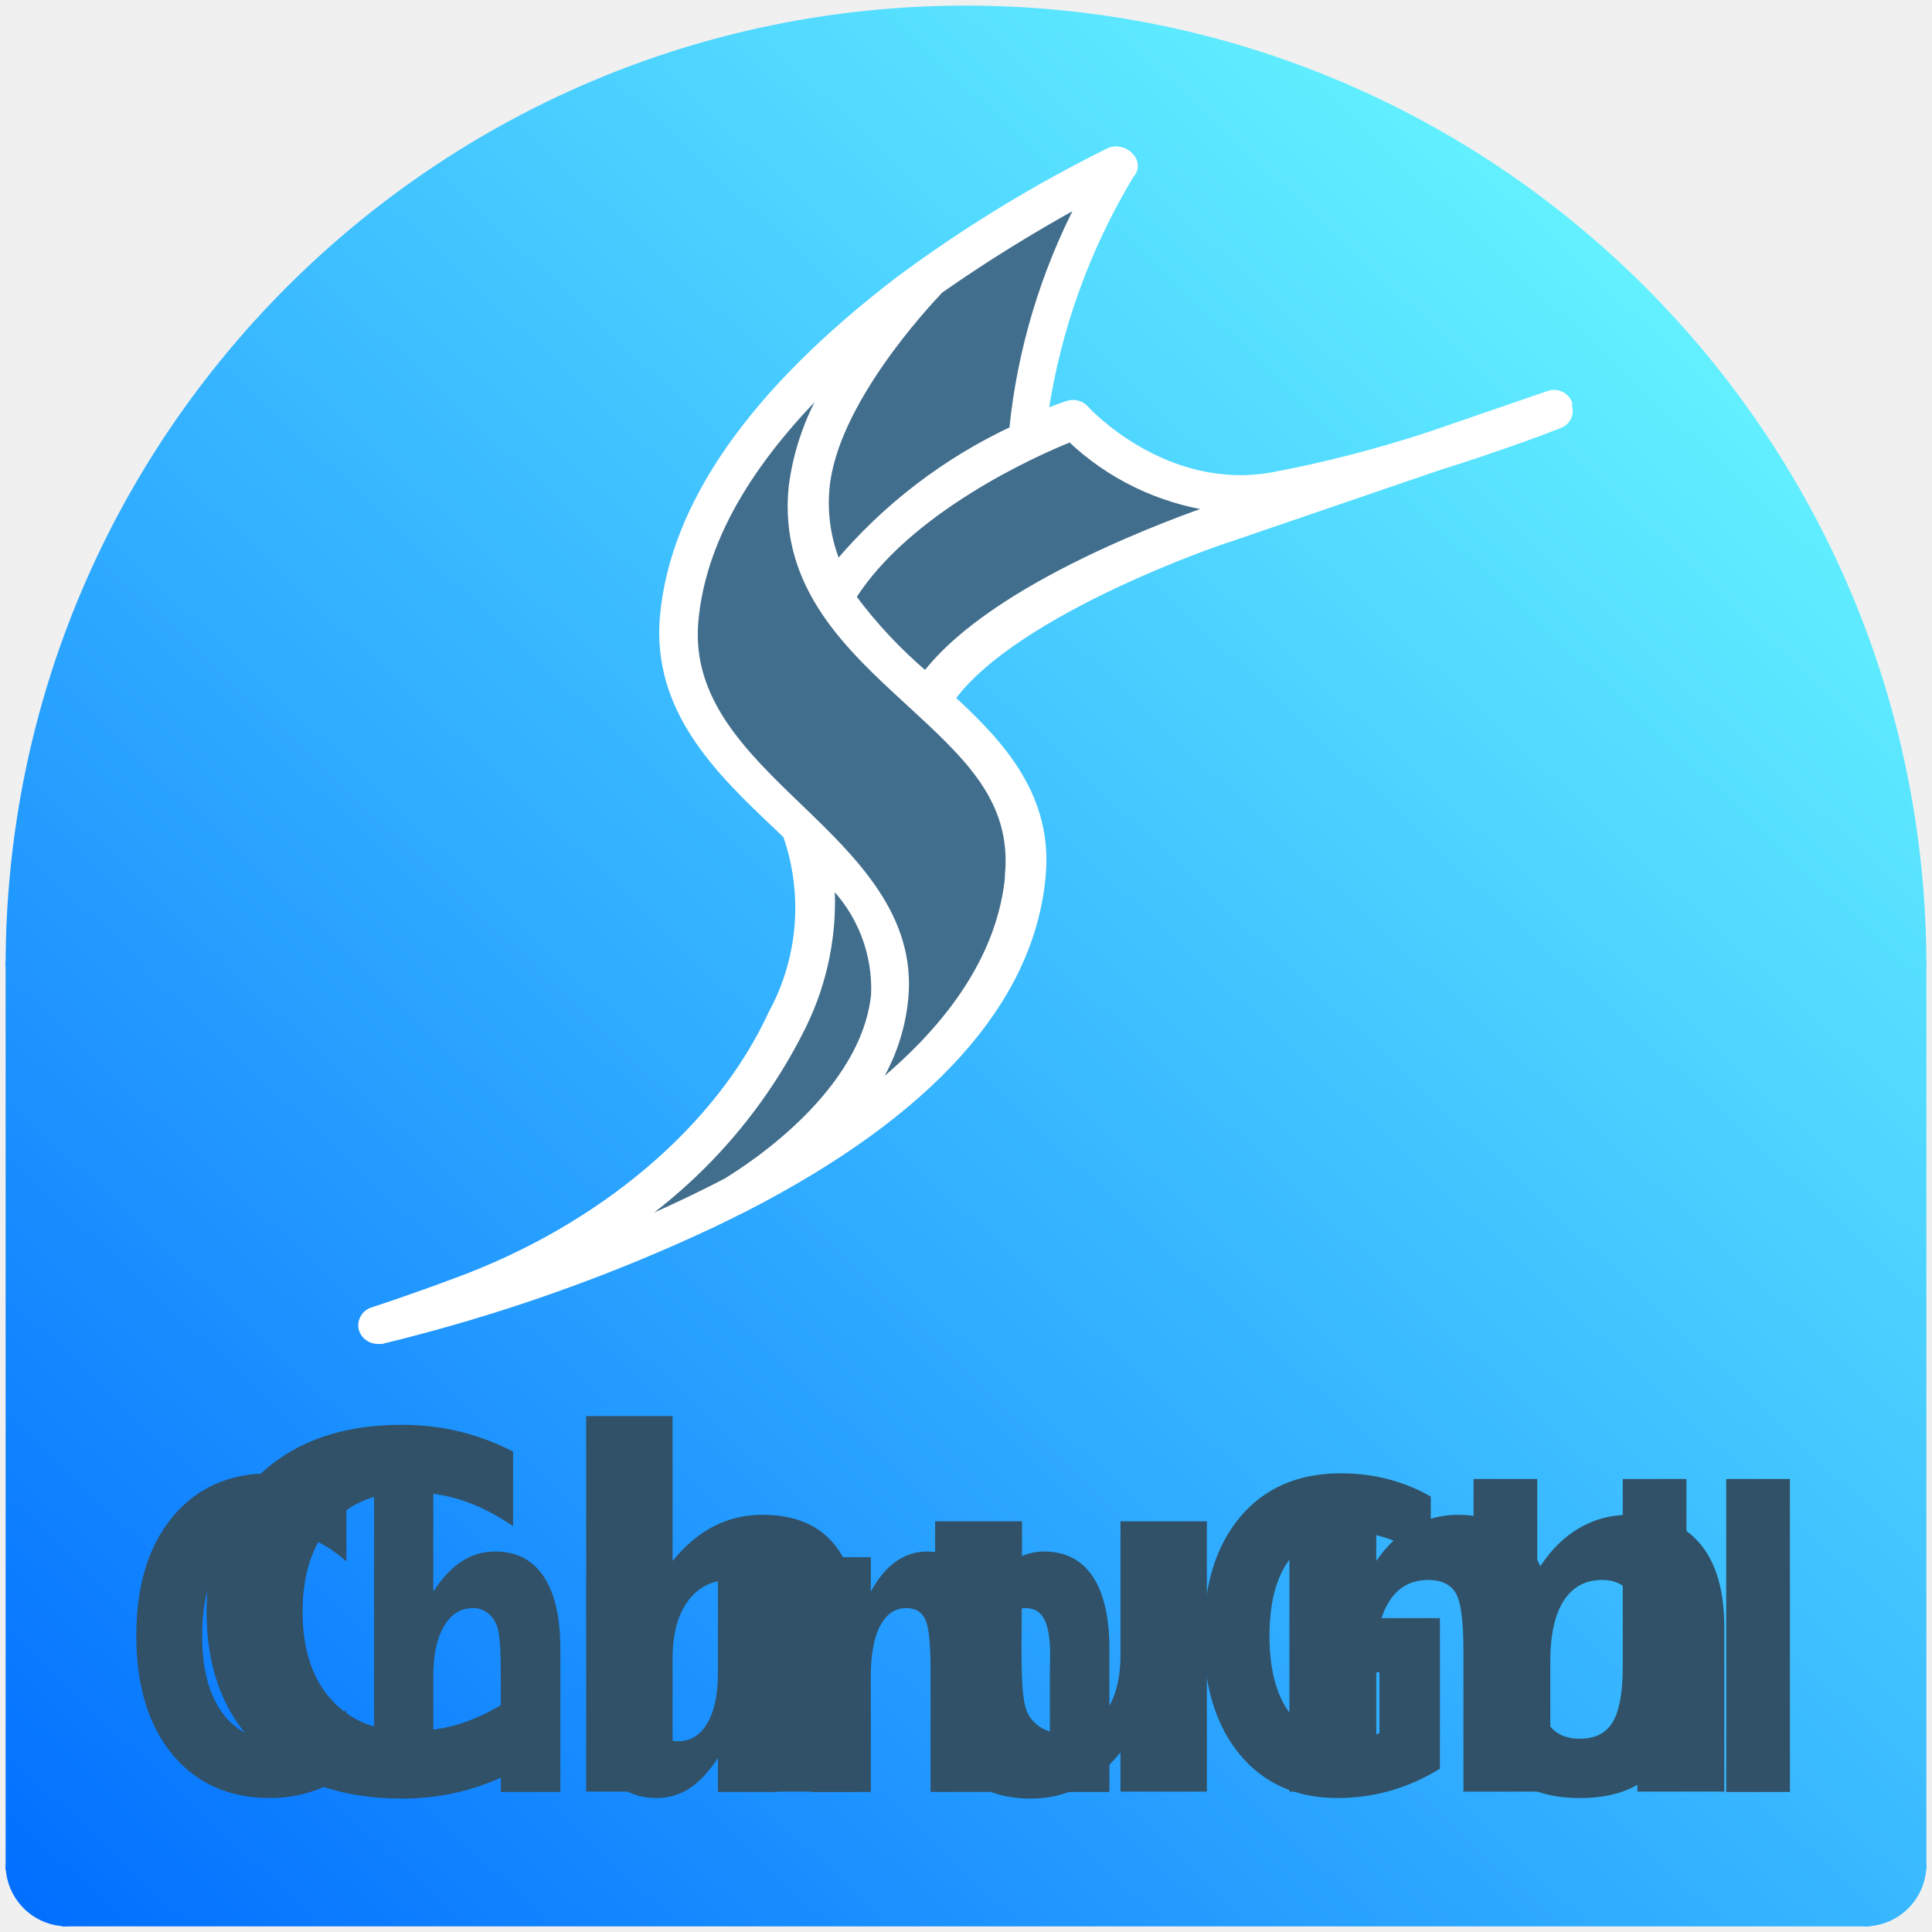
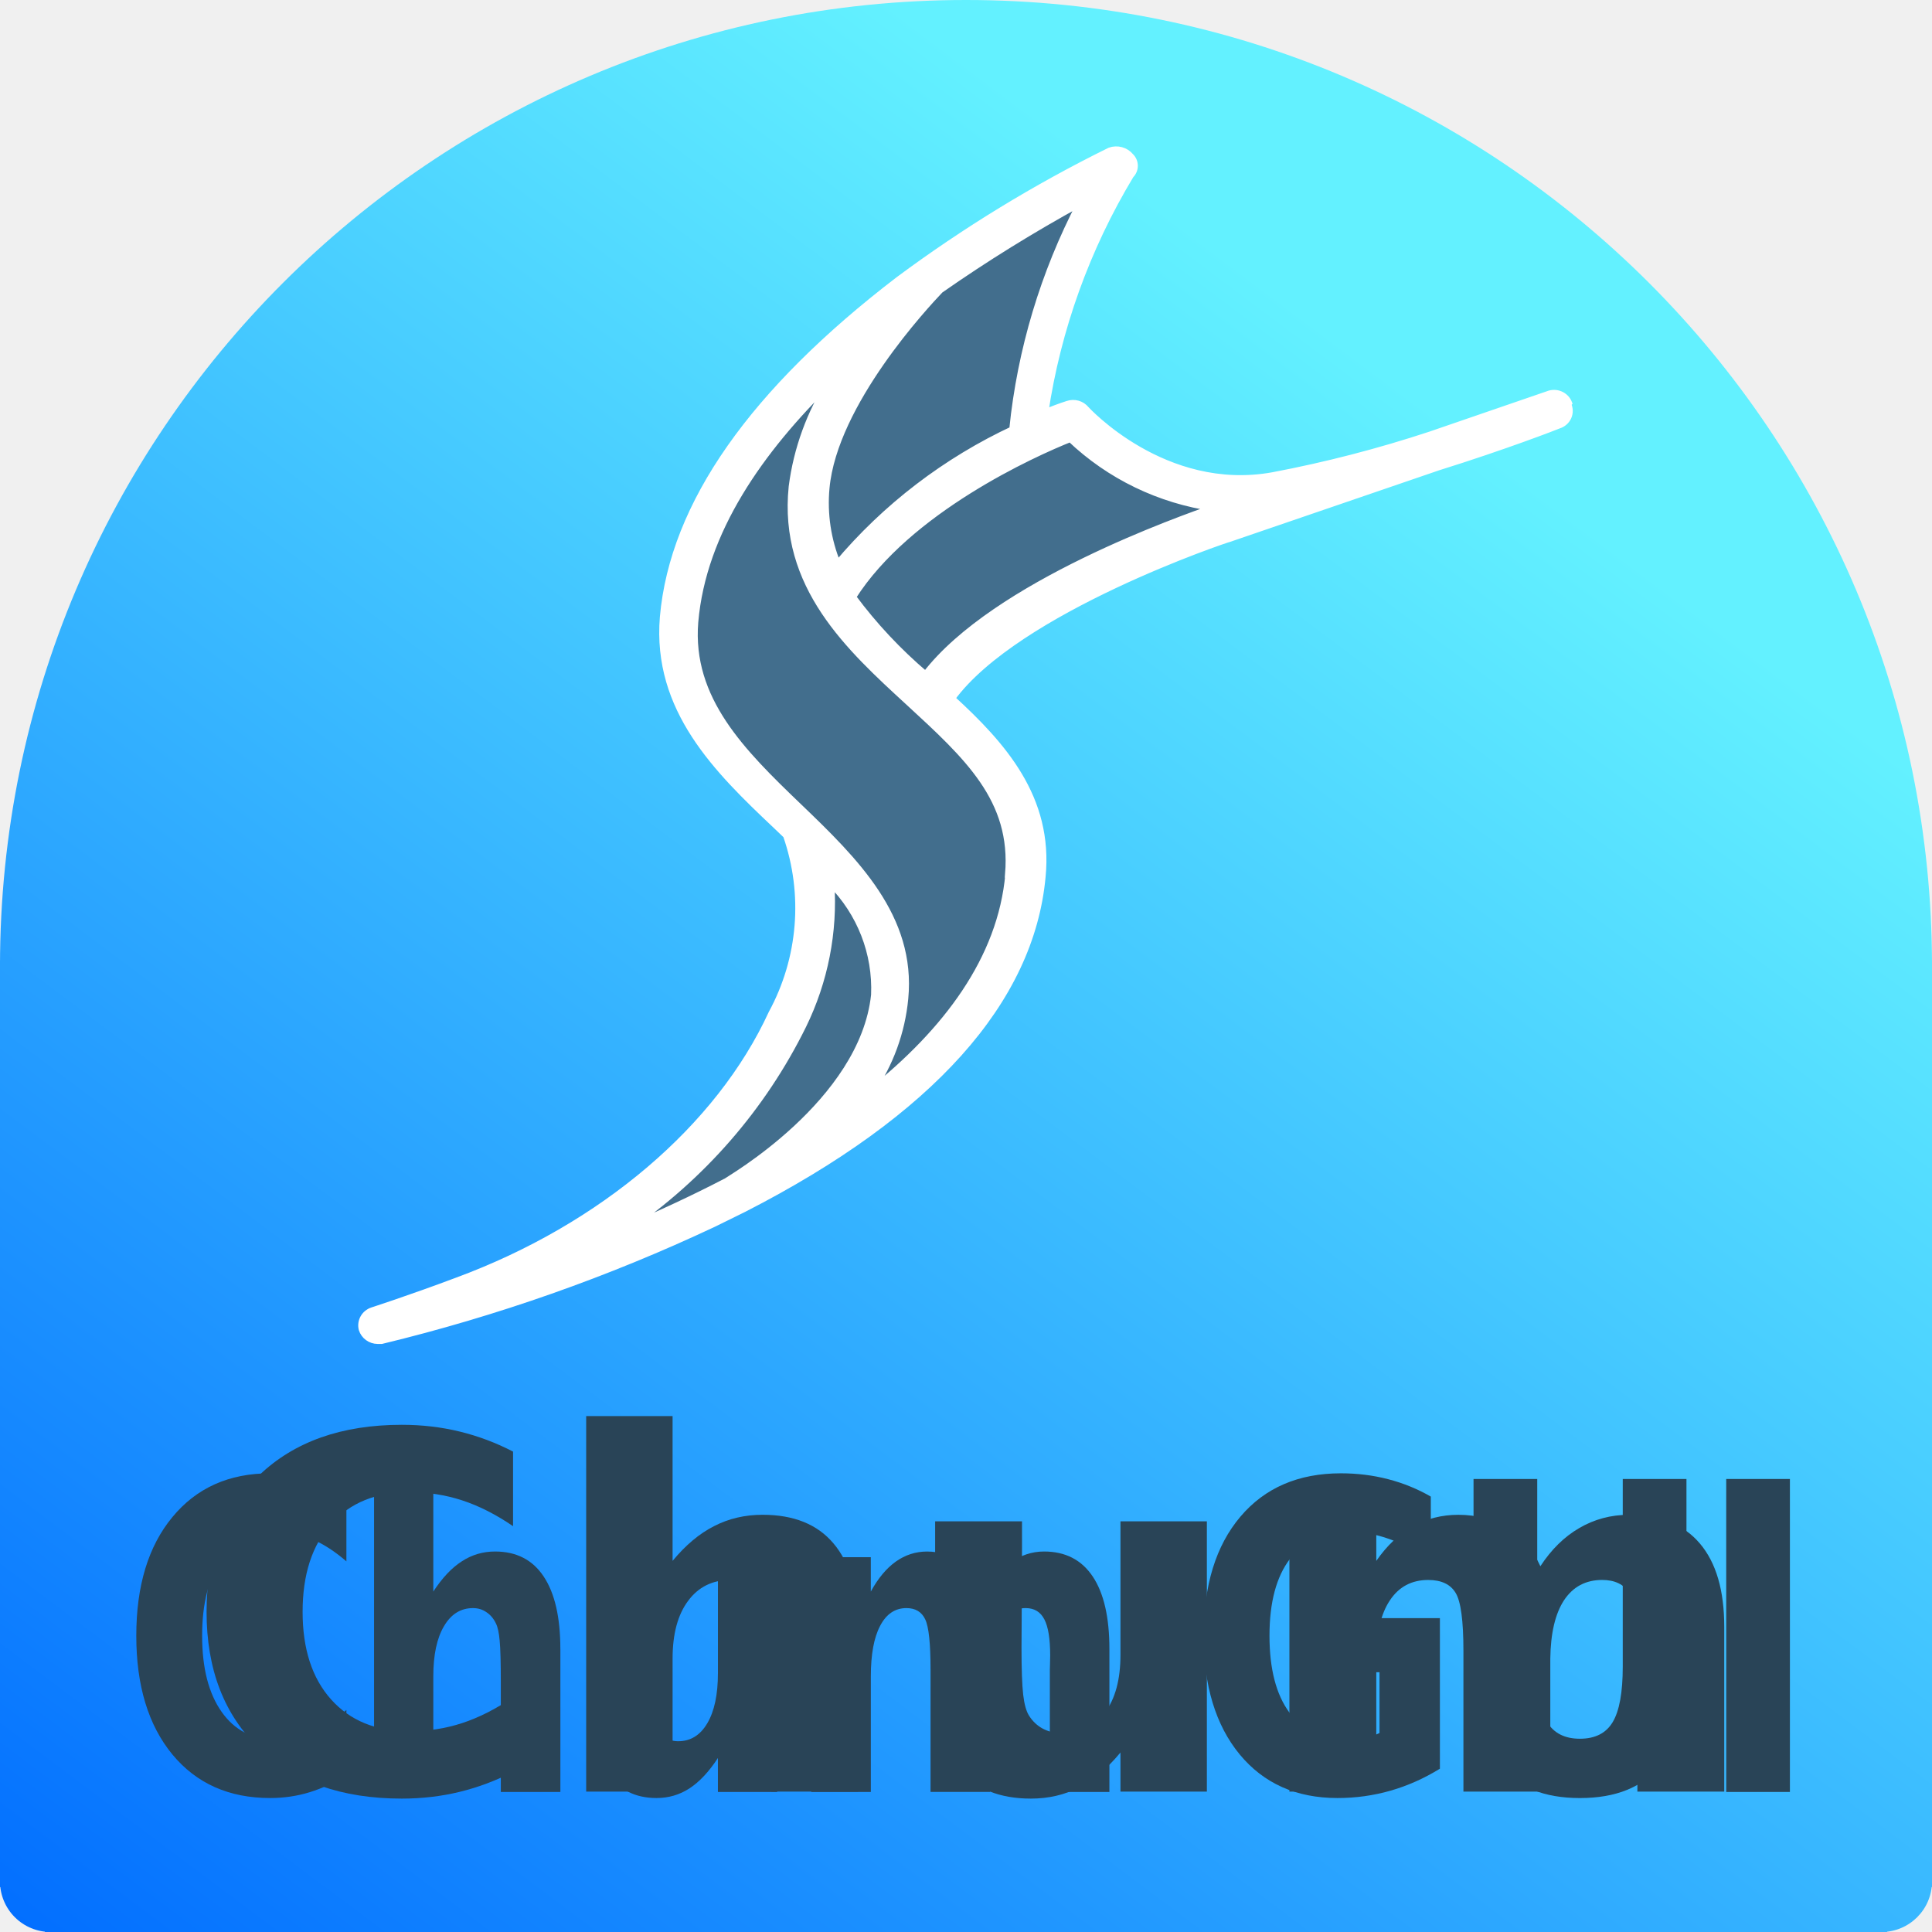
<svg xmlns="http://www.w3.org/2000/svg" xmlns:xlink="http://www.w3.org/1999/xlink" enable-background="new 2.7 326.5 506.7 181" height="86" width="86" version="1.1" id="svg14">
  <defs id="defs18">
    <linearGradient id="linearGradient905">
      <stop style="stop-color:#016dff;stop-opacity:1" offset="0" id="stop901" />
      <stop style="stop-color:#63f1ff;stop-opacity:1" offset="1" id="stop903" />
    </linearGradient>
    <linearGradient xlink:href="#linearGradient905" id="linearGradient907" x1="0" y1="86" x2="71" y2="10" gradientUnits="userSpaceOnUse" spreadMethod="pad" />
-     <linearGradient xlink:href="#linearGradient905" id="linearGradient886" gradientUnits="userSpaceOnUse" x1="0" y1="86" x2="71" y2="10" spreadMethod="pad" gradientTransform="matrix(0.9941861,0,0,0.9941861,0.25,0.25)" />
+     <linearGradient xlink:href="#linearGradient905" id="linearGradient1881" gradientUnits="userSpaceOnUse" x1="0" y1="86" x2="71" y2="10" spreadMethod="pad" gradientTransform="matrix(1.018634,0,0,0.8181818,-0.8012423,15.84091)" />
  </defs>
  <g id="background23" style="display:inline;fill:url(#linearGradient907);fill-opacity:1">
-     <path style="fill:url(#linearGradient907);fill-opacity:1" id="arc3b" d="M 85.75,83 A 2.75,2.75 0 0 1 83,85.75 L 83,83 Z" />
-     <path style="fill:url(#linearGradient907);fill-opacity:1" id="arc3a" d="M 3,85.75 A 2.75,2.75 0 0 1 1.055,84.945 2.75,2.75 0 0 1 0.25,83 L 3,83 Z" />
-     <rect id="rect82-3" width="80.5" height="2.75" x="2.75" y="83" style="fill:url(#linearGradient907);fill-opacity:1;stroke:none" />
-     <rect id="rect86-42" width="85.5" height="40.5" x="0.25" y="42.75" style="fill:url(#linearGradient907);fill-opacity:1" />
-     <path d="M 0.25,43 A 42.75,42.75 0 0 1 43,0.25 42.75,42.75 0 0 1 85.75,43" id="arc43" style="fill:url(#linearGradient886);fill-opacity:1;stroke-width:0.994" />
+     <path style="fill:url(#linearGradient1881);fill-opacity:1;stroke:none;stroke-width:1" id="arc3b" d="M 86,83.75 A 2.25,2.25 0 0 1 83.75,86 l 0,-2.25 z" />
+     <path style="fill:url(#linearGradient1881);fill-opacity:1;stroke:none;stroke-width:1" id="arc3a" d="M 2.25,86 A 2.25,2.25 0 0 1 0.659,85.341 2.25,2.25 0 0 1 0,83.75 l 2.25,0 z" />
+     <rect id="rect82-3" width="82" height="2.25" x="2" y="83.75" style="fill:url(#linearGradient1881);fill-opacity:1;stroke:none;stroke-width:1" />
+     <rect id="rect86-42" width="86" height="41.25" x="0" y="42.75" style="fill:url(#linearGradient1881);fill-opacity:1;stroke:none;stroke-width:1" />
+     <path d="M 0,43 A 43,43 0 0 1 43,0 43,43 0 0 1 86,43" id="arc43" style="fill:url(#linearGradient1881);fill-opacity:1;stroke:none;stroke-width:1" />
  </g>
  <g id="g1038" transform="matrix(1.249995,0,0,1.232558,-11.39617,-4.421964)">
    <g id="g1030">
      <path style="display:inline;fill:#426e8d;fill-opacity:1;stroke:#426e8d;stroke-width:1;stroke-linecap:square;stroke-linejoin:round;stroke-miterlimit:4;stroke-dasharray:none;stroke-opacity:1;paint-order:normal" d="m 33.992,45.986 c 0.641,-0.634 1.501,-1.611 1.912,-2.171 1.929,-2.631 2.74,-4.569 2.911,-6.957 l 0.073,-1.028 0.353,0.551 c 0.61,0.953 0.82,1.675 0.819,2.824 -6.11e-4,0.806 -0.052,1.147 -0.244,1.631 -0.834,2.1 -3.23,4.475 -5.83,5.78 -0.575,0.289 -1.67,0.939 -1.701,0.939 -0.031,0 1.066,-0.933 1.706,-1.567 z" id="path891" />
      <path style="display:inline;fill:#426e8d;fill-opacity:1;stroke:#426e8d;stroke-width:1;stroke-linecap:square;stroke-linejoin:round;stroke-miterlimit:4;stroke-dasharray:none;stroke-opacity:1;paint-order:normal" d="m 40.09,42.941 c 0,-0.022 0.877,-1.189 0.992,-1.523 0.357,-1.037 0.487,-2.194 0.344,-3.06 -0.308,-1.865 -0.973,-2.884 -3.717,-5.695 -2.159,-2.212 -2.62,-2.772 -3.135,-3.807 -0.473,-0.952 -0.603,-1.639 -0.534,-2.831 0.1,-1.731 0.9,-3.756 2.203,-5.579 0.648,-0.906 2.395,-3.15 2.451,-3.094 0.02,0.02 -0.949,1.587 -1.091,2.035 -0.84,2.645 -0.412,4.935 1.337,7.147 0.236,0.299 1.462,1.571 2.723,2.827 2.067,2.058 2.332,2.363 2.683,3.088 0.214,0.442 0.443,1.094 0.507,1.448 0.287,1.566 -0.347,3.753 -1.641,5.66 -0.722,1.064 -3.121,3.673 -3.121,3.385 z" id="path885" />
      <path style="fill:#426e8d;fill-opacity:1;stroke:#426e8d;stroke-width:1;stroke-linecap:square;stroke-linejoin:miter;stroke-miterlimit:4;stroke-dasharray:none;stroke-opacity:1;paint-order:normal" d="m 38.847,23.28 c -0.524,-1.847 -0.035,-3.783 1.572,-6.225 1.195,-1.815 2.072,-2.766 3.331,-3.61 1.278,-0.858 3.736,-2.545 3.785,-2.496 0.018,0.018 -0.524,0.878 -0.752,1.406 -0.743,1.712 -1.417,4.195 -1.671,6.154 -0.061,0.47 -0.082,0.493 -0.836,0.905 -1.717,0.938 -3.34,2.192 -4.65,3.593 l -0.657,0.703 z" id="path883" />
      <path style="display:inline;fill:#426e8d;fill-opacity:1;stroke:#426e8d;stroke-width:1;stroke-linecap:square;stroke-linejoin:miter;stroke-miterlimit:4;stroke-dasharray:none;stroke-opacity:1;paint-order:normal" d="m 41.126,26.846 c -0.466,-0.487 -0.986,-1.066 -1.154,-1.288 l -0.306,-0.403 0.268,-0.405 c 0.436,-0.659 1.846,-1.992 2.876,-2.721 1.039,-0.735 2.98,-1.851 3.839,-2.208 l 0.535,-0.222 0.702,0.559 c 0.823,0.656 1.948,1.235 3.045,1.568 C 51.362,21.857 52.018,21.984 52,22 c -0.018,0.016 -1.027,0.297 -1.852,0.632 -3.073,1.245 -5.784,2.84 -7.323,4.308 -0.455,0.434 -0.832,0.789 -0.839,0.789 -0.007,3.76e-4 -0.394,-0.397 -0.86,-0.884 z" id="path881" />
    </g>
    <path style="display:inline;fill:#ffffff;fill-opacity:1;fill-rule:nonzero;stroke:#ffffff;stroke-width:0.25;stroke-miterlimit:4;stroke-dasharray:none;stroke-opacity:1;image-rendering:optimizeQuality" id="Shape" d="m 64.976,18.146 c -0.055,-0.139 -0.163,-0.25 -0.3,-0.308 -0.137,-0.059 -0.292,-0.06 -0.43,-0.003 l -4.191,1.461 c -1.835,0.614 -3.709,1.106 -5.609,1.471 -3.879,0.709 -6.662,-2.395 -6.662,-2.395 -0.154,-0.191 -0.413,-0.264 -0.645,-0.183 -0.277,0.09 -0.55,0.194 -0.817,0.311 0.448,-3.035 1.484,-5.954 3.052,-8.592 0.183,-0.184 0.183,-0.482 0,-0.666 C 49.198,9.026 48.905,8.944 48.643,9.039 46,10.361 43.482,11.921 41.121,13.7 c -5.158,4.006 -8.027,8.087 -8.381,12.18 -0.269,3.33 1.923,5.51 4.019,7.518 l 0.365,0.354 c 0.73,2.123 0.543,4.454 -0.516,6.433 -1.87,4.124 -6.017,7.722 -11.218,9.666 -1.633,0.623 -3.009,1.074 -3.009,1.074 -0.277,0.092 -0.437,0.383 -0.365,0.666 0.075,0.241 0.296,0.405 0.548,0.408 h 0.14 c 4.074,-1 8.034,-2.414 11.82,-4.221 l 1.075,-0.537 c 6.662,-3.458 10.219,-7.518 10.627,-11.986 0.279,-2.846 -1.408,-4.758 -3.224,-6.444 2.321,-3.222 9.843,-5.778 9.896,-5.778 l 7.425,-2.578 c 2.375,-0.752 4.201,-1.471 4.298,-1.514 0.15,-0.047 0.273,-0.157 0.335,-0.301 0.062,-0.145 0.057,-0.309 -0.013,-0.45 z m -19.739,0.934 c -2.432,1.148 -4.582,2.816 -6.297,4.887 -0.355,-0.874 -0.495,-1.821 -0.408,-2.76 0.279,-3.061 3.557,-6.616 4.062,-7.153 1.61,-1.14 3.282,-2.191 5.007,-3.147 -1.31,2.55 -2.13,5.322 -2.418,8.173 z M 31.408,47.962 c 2.696,-1.862 4.865,-4.389 6.297,-7.336 0.774,-1.603 1.118,-3.379 0.999,-5.155 1.058,1.076 1.622,2.542 1.558,4.049 -0.408,3.909 -5.244,6.702 -5.287,6.745 -1.16,0.612 -2.353,1.171 -3.567,1.697 z M 45.043,35.159 c -0.269,3.072 -2.235,5.692 -4.921,7.862 0.683,-1.004 1.101,-2.164 1.214,-3.372 0.279,-2.932 -1.773,-4.973 -3.782,-6.928 -2.009,-1.955 -3.922,-3.867 -3.696,-6.67 0.279,-3.287 2.332,-6.219 4.835,-8.7 -0.727,1.157 -1.193,2.458 -1.365,3.813 -0.365,3.598 2.052,5.821 4.148,7.776 2.095,1.955 3.782,3.512 3.557,6.219 z m -2.966,-7.196 c -0.971,-0.836 -1.844,-1.78 -2.6,-2.814 1.966,-3.147 6.447,-5.198 7.758,-5.725 1.396,1.35 3.182,2.226 5.104,2.503 -1.096,0.397 -7.78,2.75 -10.262,6.036 z" />
  </g>
-   <g aria-label="Chum GUI" transform="matrix(0.8883817,0,0,1.125642,0,3)" style="font-style:normal;font-variant:normal;font-weight:bold;font-stretch:normal;font-size:9.005px;line-height:1.25;font-family:'DejaVu Sans';-inkscape-font-specification:'DejaVu Sans Bold';letter-spacing:0px;word-spacing:0px;display:inline;fill:#305168;fill-opacity:1;stroke:none;stroke-width:1.126" id="text136">
-     <path d="m 86.494,55.821 h 3.192 v 12.377 h -3.192 z" style="font-size:16.978px;line-height:0;letter-spacing:-1.126px;word-spacing:-1.126px;fill:#305168;fill-opacity:1;stroke-width:1.126" id="path921" />
-     <path d="m 73.833,55.821 h 3.192 v 7.42 q 0,1.534 0.497,2.197 0.506,0.655 1.641,0.655 1.144,0 1.641,-0.655 0.506,-0.663 0.506,-2.197 v -7.42 h 3.192 v 7.42 q 0,2.628 -1.318,3.913 -1.318,1.285 -4.021,1.285 -2.694,0 -4.012,-1.285 Q 73.833,65.869 73.833,63.241 Z" style="font-size:16.978px;line-height:0;letter-spacing:-1.126px;word-spacing:-1.126px;fill:#305168;fill-opacity:1;stroke-width:1.126" id="path919" />
-     <path d="m 72.148,67.278 q -1.194,0.58 -2.479,0.87 -1.285,0.29 -2.653,0.29 -3.092,0 -4.899,-1.724 -1.807,-1.733 -1.807,-4.692 0,-2.993 1.84,-4.709 1.84,-1.716 5.04,-1.716 1.235,0 2.363,0.232 1.136,0.232 2.139,0.688 v 2.562 q -1.036,-0.589 -2.064,-0.879 -1.02,-0.29 -2.048,-0.29 -1.907,0 -2.943,1.069 -1.028,1.061 -1.028,3.042 0,1.965 0.995,3.034 0.995,1.069 2.827,1.069 0.497,0 0.92,-0.058 0.431,-0.066 0.771,-0.199 v -2.404 h -1.948 v -2.139 h 4.974 z" style="font-size:16.978px;line-height:0;letter-spacing:-1.126px;word-spacing:-1.126px;fill:#305168;fill-opacity:1;stroke-width:1.126" id="path917" />
-     <path d="m 49.271,60.455 q 0.564,-0.862 1.335,-1.31 0.779,-0.456 1.708,-0.456 1.6,0 2.437,0.987 0.837,0.987 0.837,2.868 v 5.654 h -2.984 v -4.841 q 0.008,-0.108 0.008,-0.224 0.008,-0.116 0.008,-0.332 0,-0.987 -0.29,-1.426 -0.29,-0.448 -0.937,-0.448 -0.846,0 -1.31,0.696 -0.456,0.696 -0.473,2.014 v 4.56 h -2.984 v -4.841 q 0,-1.542 -0.265,-1.981 -0.265,-0.448 -0.945,-0.448 -0.854,0 -1.318,0.705 -0.464,0.696 -0.464,1.998 v 4.568 H 40.649 V 58.913 h 2.984 v 1.36 q 0.547,-0.788 1.252,-1.185 0.713,-0.398 1.567,-0.398 0.962,0 1.699,0.464 0.738,0.464 1.119,1.302 z" style="font-size:16.978px;line-height:0;letter-spacing:-1.126px;word-spacing:-1.126px;fill:#305168;fill-opacity:1;stroke-width:1.126" id="path915" />
-     <path d="M 29.605,64.584 V 58.913 h 2.984 v 0.928 q 0,0.754 -0.008,1.898 -0.008,1.136 -0.008,1.517 0,1.119 0.058,1.617 0.058,0.489 0.199,0.713 0.182,0.29 0.473,0.448 0.298,0.158 0.68,0.158 0.928,0 1.459,-0.713 0.531,-0.713 0.531,-1.981 V 58.913 H 38.94 v 9.285 h -2.968 v -1.343 q -0.671,0.812 -1.426,1.202 -0.746,0.381 -1.65,0.381 -1.608,0 -2.454,-0.987 -0.837,-0.987 -0.837,-2.868 z" style="font-size:16.978px;line-height:0;letter-spacing:-1.126px;word-spacing:-1.126px;fill:#305168;fill-opacity:1;stroke-width:1.126" id="path913" />
-     <path d="m 28.078,62.544 v 5.654 h -2.984 v -0.92 -3.391 q 0,-1.219 -0.058,-1.675 -0.05,-0.456 -0.182,-0.671 -0.174,-0.29 -0.473,-0.448 -0.298,-0.166 -0.68,-0.166 -0.928,0 -1.459,0.721 -0.531,0.713 -0.531,1.981 v 4.568 H 18.743 V 55.299 h 2.968 v 4.974 q 0.671,-0.812 1.426,-1.194 0.754,-0.39 1.666,-0.39 1.608,0 2.437,0.987 0.837,0.987 0.837,2.868 z" style="font-size:16.978px;line-height:0;letter-spacing:-1.126px;word-spacing:-1.126px;fill:#305168;fill-opacity:1;stroke-width:1.126" id="path911" />
-     <path d="m 17.357,67.518 q -0.879,0.456 -1.832,0.688 -0.953,0.232 -1.99,0.232 -3.092,0 -4.899,-1.724 -1.807,-1.733 -1.807,-4.692 0,-2.968 1.807,-4.692 1.807,-1.733 4.899,-1.733 1.036,0 1.99,0.232 0.953,0.232 1.832,0.688 v 2.562 q -0.887,-0.605 -1.749,-0.887 -0.862,-0.282 -1.816,-0.282 -1.708,0 -2.686,1.094 -0.978,1.094 -0.978,3.018 0,1.915 0.978,3.009 0.978,1.094 2.686,1.094 0.953,0 1.816,-0.282 0.862,-0.282 1.749,-0.887 z" style="font-size:16.978px;line-height:0;letter-spacing:-1.126px;word-spacing:-1.126px;fill:#305168;fill-opacity:1;stroke-width:1.126" id="path909" />
+   <g aria-label="Chum" style="font-style:normal;font-variant:normal;font-weight:bold;font-stretch:normal;font-size:8px;line-height:1.2;font-family:System-ui;-inkscape-font-specification:'System-ui Bold';letter-spacing:0px;word-spacing:0px;display:inline;fill:#294457;fill-opacity:1;stroke:none;stroke-width:2;stroke-miterlimit:4" id="text133" transform="translate(0,2.75)">
+     <path d="m 68.568,66.967 q 0.73,-1.117 1.729,-1.697 1.01,-0.591 2.213,-0.591 2.073,0 3.158,1.278 1.085,1.278 1.085,3.717 V 77 h -3.867 v -6.273 q 0.011,-0.14 0.011,-0.29 0.011,-0.15 0.011,-0.43 0,-1.278 -0.376,-1.848 -0.376,-0.58 -1.214,-0.58 -1.096,0 -1.697,0.902 -0.591,0.902 -0.612,2.61 V 77 h -3.867 v -6.273 q 0,-1.998 -0.344,-2.567 -0.344,-0.58 -1.225,-0.58 -1.106,0 -1.708,0.913 -0.602,0.902 -0.602,2.589 V 77 H 57.396 V 64.969 h 3.867 v 1.762 q 0.709,-1.021 1.622,-1.536 0.924,-0.516 2.03,-0.516 1.246,0 2.202,0.602 0.956,0.602 1.45,1.687 z" style="font-size:22px;line-height:1.25;letter-spacing:0px;word-spacing:-0.5px;fill:#294457;fill-opacity:1;stroke:none;stroke-width:2;stroke-miterlimit:4" id="path882" />
+     <path d="M 41.626,72.316 V 64.969 h 3.867 v 1.203 q 0,0.978 -0.011,2.46 -0.011,1.472 -0.011,1.966 0,1.45 0.075,2.095 0.075,0.634 0.258,0.924 0.236,0.376 0.612,0.58 0.387,0.204 0.881,0.204 1.203,0 1.891,-0.924 0.688,-0.924 0.688,-2.567 V 64.969 H 53.722 V 77 h -3.846 v -1.74 q -0.87,1.053 -1.848,1.558 -0.967,0.494 -2.138,0.494 -2.084,0 -3.18,-1.278 -1.085,-1.278 -1.085,-3.717 z" style="font-size:22px;line-height:1.25;letter-spacing:0px;word-spacing:-0.5px;fill:#294457;fill-opacity:1;stroke:none;stroke-width:2;stroke-miterlimit:4" id="path879" />
+     <path d="M 38.189,69.674 V 77 H 34.322 v -1.192 -4.394 q 0,-1.579 -0.075,-2.17 -0.064,-0.591 -0.236,-0.87 -0.226,-0.376 -0.612,-0.58 -0.387,-0.215 -0.881,-0.215 -1.203,0 -1.891,0.935 -0.688,0.924 -0.688,2.567 V 77 H 26.093 V 60.285 h 3.846 v 6.445 q 0.87,-1.053 1.848,-1.547 0.978,-0.505 2.159,-0.505 2.084,0 3.158,1.278 1.085,1.278 1.085,3.717 z" style="font-size:22px;line-height:1.25;letter-spacing:0px;word-spacing:-0.5px;fill:#294457;fill-opacity:1;stroke:none;stroke-width:2;stroke-miterlimit:4" id="path877" />
+     <path d="m 22.838,76.119 q -1.139,0.591 -2.374,0.892 -1.235,0.301 -2.578,0.301 -4.007,0 -6.349,-2.234 -2.342,-2.245 -2.342,-6.08 0,-3.846 2.342,-6.08 2.342,-2.245 6.349,-2.245 1.343,0 2.578,0.301 1.235,0.301 2.374,0.892 v 3.319 q -1.149,-0.784 -2.267,-1.149 -1.117,-0.365 -2.353,-0.365 -2.213,0 -3.48,1.418 -1.268,1.418 -1.268,3.91 0,2.481 1.268,3.899 1.268,1.418 3.48,1.418 1.235,0 2.353,-0.365 1.117,-0.365 2.267,-1.149 z" style="font-size:22px;line-height:1.25;letter-spacing:0px;word-spacing:-0.5px;fill:#294457;fill-opacity:1;stroke:none;stroke-width:2;stroke-miterlimit:4" id="path875" />
  </g>
-   <g aria-label="Chum" style="font-style:normal;font-variant:normal;font-weight:bold;font-stretch:normal;font-size:8px;line-height:1.2;font-family:System-ui;-inkscape-font-specification:'System-ui Bold';letter-spacing:0px;word-spacing:0px;display:inline;fill:#305168;fill-opacity:1;stroke:none;stroke-width:2;stroke-miterlimit:4;stroke-dasharray:none;stroke-opacity:1;paint-order:stroke fill markers" id="text133" transform="translate(0,2.75)">
-     <path d="m 68.568,66.967 q 0.73,-1.117 1.729,-1.697 1.01,-0.591 2.213,-0.591 2.073,0 3.158,1.278 1.085,1.278 1.085,3.717 V 77 h -3.867 v -6.273 q 0.011,-0.14 0.011,-0.29 0.011,-0.15 0.011,-0.43 0,-1.278 -0.376,-1.848 -0.376,-0.58 -1.214,-0.58 -1.096,0 -1.697,0.902 -0.591,0.902 -0.612,2.61 V 77 h -3.867 v -6.273 q 0,-1.998 -0.344,-2.567 -0.344,-0.58 -1.225,-0.58 -1.106,0 -1.708,0.913 -0.602,0.902 -0.602,2.589 V 77 H 57.396 V 64.969 h 3.867 v 1.762 q 0.709,-1.021 1.622,-1.536 0.924,-0.516 2.03,-0.516 1.246,0 2.202,0.602 0.956,0.602 1.45,1.687 z" style="font-size:22px;line-height:1.25;letter-spacing:0px;word-spacing:-0.5px;fill:#305168;fill-opacity:1;stroke:none;stroke-width:2;stroke-miterlimit:4;stroke-dasharray:none;stroke-opacity:1;paint-order:stroke fill markers" id="path882" />
-     <path d="M 41.626,72.316 V 64.969 h 3.867 v 1.203 q 0,0.978 -0.011,2.46 -0.011,1.472 -0.011,1.966 0,1.45 0.075,2.095 0.075,0.634 0.258,0.924 0.236,0.376 0.612,0.58 0.387,0.204 0.881,0.204 1.203,0 1.891,-0.924 0.688,-0.924 0.688,-2.567 V 64.969 H 53.722 V 77 h -3.846 v -1.74 q -0.87,1.053 -1.848,1.558 -0.967,0.494 -2.138,0.494 -2.084,0 -3.18,-1.278 -1.085,-1.278 -1.085,-3.717 z" style="font-size:22px;line-height:1.25;letter-spacing:0px;word-spacing:-0.5px;fill:#305168;fill-opacity:1;stroke:none;stroke-width:2;stroke-miterlimit:4;stroke-dasharray:none;stroke-opacity:1;paint-order:stroke fill markers" id="path879" />
-     <path d="M 38.189,69.674 V 77 H 34.322 v -1.192 -4.394 q 0,-1.579 -0.075,-2.17 -0.064,-0.591 -0.236,-0.87 -0.226,-0.376 -0.612,-0.58 -0.387,-0.215 -0.881,-0.215 -1.203,0 -1.891,0.935 -0.688,0.924 -0.688,2.567 V 77 H 26.093 V 60.285 h 3.846 v 6.445 q 0.87,-1.053 1.848,-1.547 0.978,-0.505 2.159,-0.505 2.084,0 3.158,1.278 1.085,1.278 1.085,3.717 z" style="font-size:22px;line-height:1.25;letter-spacing:0px;word-spacing:-0.5px;fill:#305168;fill-opacity:1;stroke:none;stroke-width:2;stroke-miterlimit:4;stroke-dasharray:none;stroke-opacity:1;paint-order:stroke fill markers" id="path877" />
-     <path d="m 22.838,76.119 q -1.139,0.591 -2.374,0.892 -1.235,0.301 -2.578,0.301 -4.007,0 -6.349,-2.234 -2.342,-2.245 -2.342,-6.08 0,-3.846 2.342,-6.08 2.342,-2.245 6.349,-2.245 1.343,0 2.578,0.301 1.235,0.301 2.374,0.892 v 3.319 q -1.149,-0.784 -2.267,-1.149 -1.117,-0.365 -2.353,-0.365 -2.213,0 -3.48,1.418 -1.268,1.418 -1.268,3.91 0,2.481 1.268,3.899 1.268,1.418 3.48,1.418 1.235,0 2.353,-0.365 1.117,-0.365 2.267,-1.149 z" style="font-size:22px;line-height:1.25;letter-spacing:0px;word-spacing:-0.5px;fill:#305168;fill-opacity:1;stroke:none;stroke-width:2;stroke-miterlimit:4;stroke-dasharray:none;stroke-opacity:1;paint-order:stroke fill markers" id="path875" />
+   <g aria-label="Chum GUI" transform="matrix(0.8883817,0,0,1.125642,0,3)" style="font-style:normal;font-variant:normal;font-weight:bold;font-stretch:normal;font-size:9px;line-height:1.25;font-family:System-ui;-inkscape-font-specification:'System-ui Bold';letter-spacing:0px;word-spacing:0px;display:inline;fill:#294457;fill-opacity:1;stroke:none;stroke-width:1.125" id="text136">
+     <path d="m 86.494,55.821 h 3.192 v 12.377 h -3.192 z" style="font-size:17px;line-height:0;letter-spacing:-1.125px;word-spacing:-1.125px;fill:#294457;fill-opacity:1;stroke-width:1.125" id="path921" />
+     <path d="m 73.833,55.821 h 3.192 v 7.42 q 0,1.534 0.497,2.197 0.506,0.655 1.641,0.655 1.144,0 1.641,-0.655 0.506,-0.663 0.506,-2.197 v -7.42 h 3.192 v 7.42 q 0,2.628 -1.318,3.913 -1.318,1.285 -4.021,1.285 -2.694,0 -4.012,-1.285 Q 73.833,65.869 73.833,63.241 Z" style="font-size:17px;line-height:0;letter-spacing:-1.125px;word-spacing:-1.125px;display:inline;fill:#294457;fill-opacity:1;stroke-width:1.125" id="path919" />
+     <path d="m 72.148,67.278 q -1.194,0.58 -2.479,0.87 -1.285,0.29 -2.653,0.29 -3.092,0 -4.899,-1.724 -1.807,-1.733 -1.807,-4.692 0,-2.993 1.84,-4.709 1.84,-1.716 5.04,-1.716 1.235,0 2.363,0.232 1.136,0.232 2.139,0.688 v 2.562 q -1.036,-0.589 -2.064,-0.879 -1.02,-0.29 -2.048,-0.29 -1.907,0 -2.943,1.069 -1.028,1.061 -1.028,3.042 0,1.965 0.995,3.034 0.995,1.069 2.827,1.069 0.497,0 0.92,-0.058 0.431,-0.066 0.771,-0.199 v -2.404 h -1.948 v -2.139 h 4.974 z" style="font-size:17px;line-height:0;letter-spacing:-1.125px;word-spacing:-1.125px;fill:#294457;fill-opacity:1;stroke-width:1.125" id="path917" />
+     <path d="m 49.271,60.455 q 0.564,-0.862 1.335,-1.31 0.779,-0.456 1.708,-0.456 1.6,0 2.437,0.987 0.837,0.987 0.837,2.868 v 5.654 h -2.984 v -4.841 q 0.008,-0.108 0.008,-0.224 0.008,-0.116 0.008,-0.332 0,-0.987 -0.29,-1.426 -0.29,-0.448 -0.937,-0.448 -0.846,0 -1.31,0.696 -0.456,0.696 -0.473,2.014 v 4.56 h -2.984 v -4.841 q 0,-1.542 -0.265,-1.981 -0.265,-0.448 -0.945,-0.448 -0.854,0 -1.318,0.705 -0.464,0.696 -0.464,1.998 v 4.568 H 40.649 V 58.913 h 2.984 v 1.36 q 0.547,-0.788 1.252,-1.185 0.713,-0.398 1.567,-0.398 0.962,0 1.699,0.464 0.738,0.464 1.119,1.302 z" style="font-size:17px;line-height:0;letter-spacing:-1.125px;word-spacing:-1.125px;fill:#294457;fill-opacity:1;stroke-width:1.125" id="path915" />
+     <path d="M 29.605,64.584 V 58.913 h 2.984 v 0.928 q 0,0.754 -0.008,1.898 -0.008,1.136 -0.008,1.517 0,1.119 0.058,1.617 0.058,0.489 0.199,0.713 0.182,0.29 0.473,0.448 0.298,0.158 0.68,0.158 0.928,0 1.459,-0.713 0.531,-0.713 0.531,-1.981 V 58.913 H 38.94 v 9.285 h -2.968 v -1.343 q -0.671,0.812 -1.426,1.202 -0.746,0.381 -1.65,0.381 -1.608,0 -2.454,-0.987 -0.837,-0.987 -0.837,-2.868 z" style="font-size:17px;line-height:0;letter-spacing:-1.125px;word-spacing:-1.125px;fill:#294457;fill-opacity:1;stroke-width:1.125" id="path913" />
+     <path d="m 28.078,62.544 v 5.654 h -2.984 v -0.92 -3.391 q 0,-1.219 -0.058,-1.675 -0.05,-0.456 -0.182,-0.671 -0.174,-0.29 -0.473,-0.448 -0.298,-0.166 -0.68,-0.166 -0.928,0 -1.459,0.721 -0.531,0.713 -0.531,1.981 v 4.568 H 18.743 V 55.299 h 2.968 v 4.974 q 0.671,-0.812 1.426,-1.194 0.754,-0.39 1.666,-0.39 1.608,0 2.437,0.987 0.837,0.987 0.837,2.868 z" style="font-size:17px;line-height:0;letter-spacing:-1.125px;word-spacing:-1.125px;fill:#294457;fill-opacity:1;stroke-width:1.125" id="path911" />
+     <path d="m 17.357,67.518 q -0.879,0.456 -1.832,0.688 -0.953,0.232 -1.99,0.232 -3.092,0 -4.899,-1.724 -1.807,-1.733 -1.807,-4.692 0,-2.968 1.807,-4.692 1.807,-1.733 4.899,-1.733 1.036,0 1.99,0.232 0.953,0.232 1.832,0.688 v 2.562 q -0.887,-0.605 -1.749,-0.887 -0.862,-0.282 -1.816,-0.282 -1.708,0 -2.686,1.094 -0.978,1.094 -0.978,3.018 0,1.915 0.978,3.009 0.978,1.094 2.686,1.094 0.953,0 1.816,-0.282 0.862,-0.282 1.749,-0.887 z" style="font-size:17px;line-height:0;letter-spacing:-1.125px;word-spacing:-1.125px;fill:#294457;fill-opacity:1;stroke-width:1.125" id="path909" />
  </g>
</svg>
